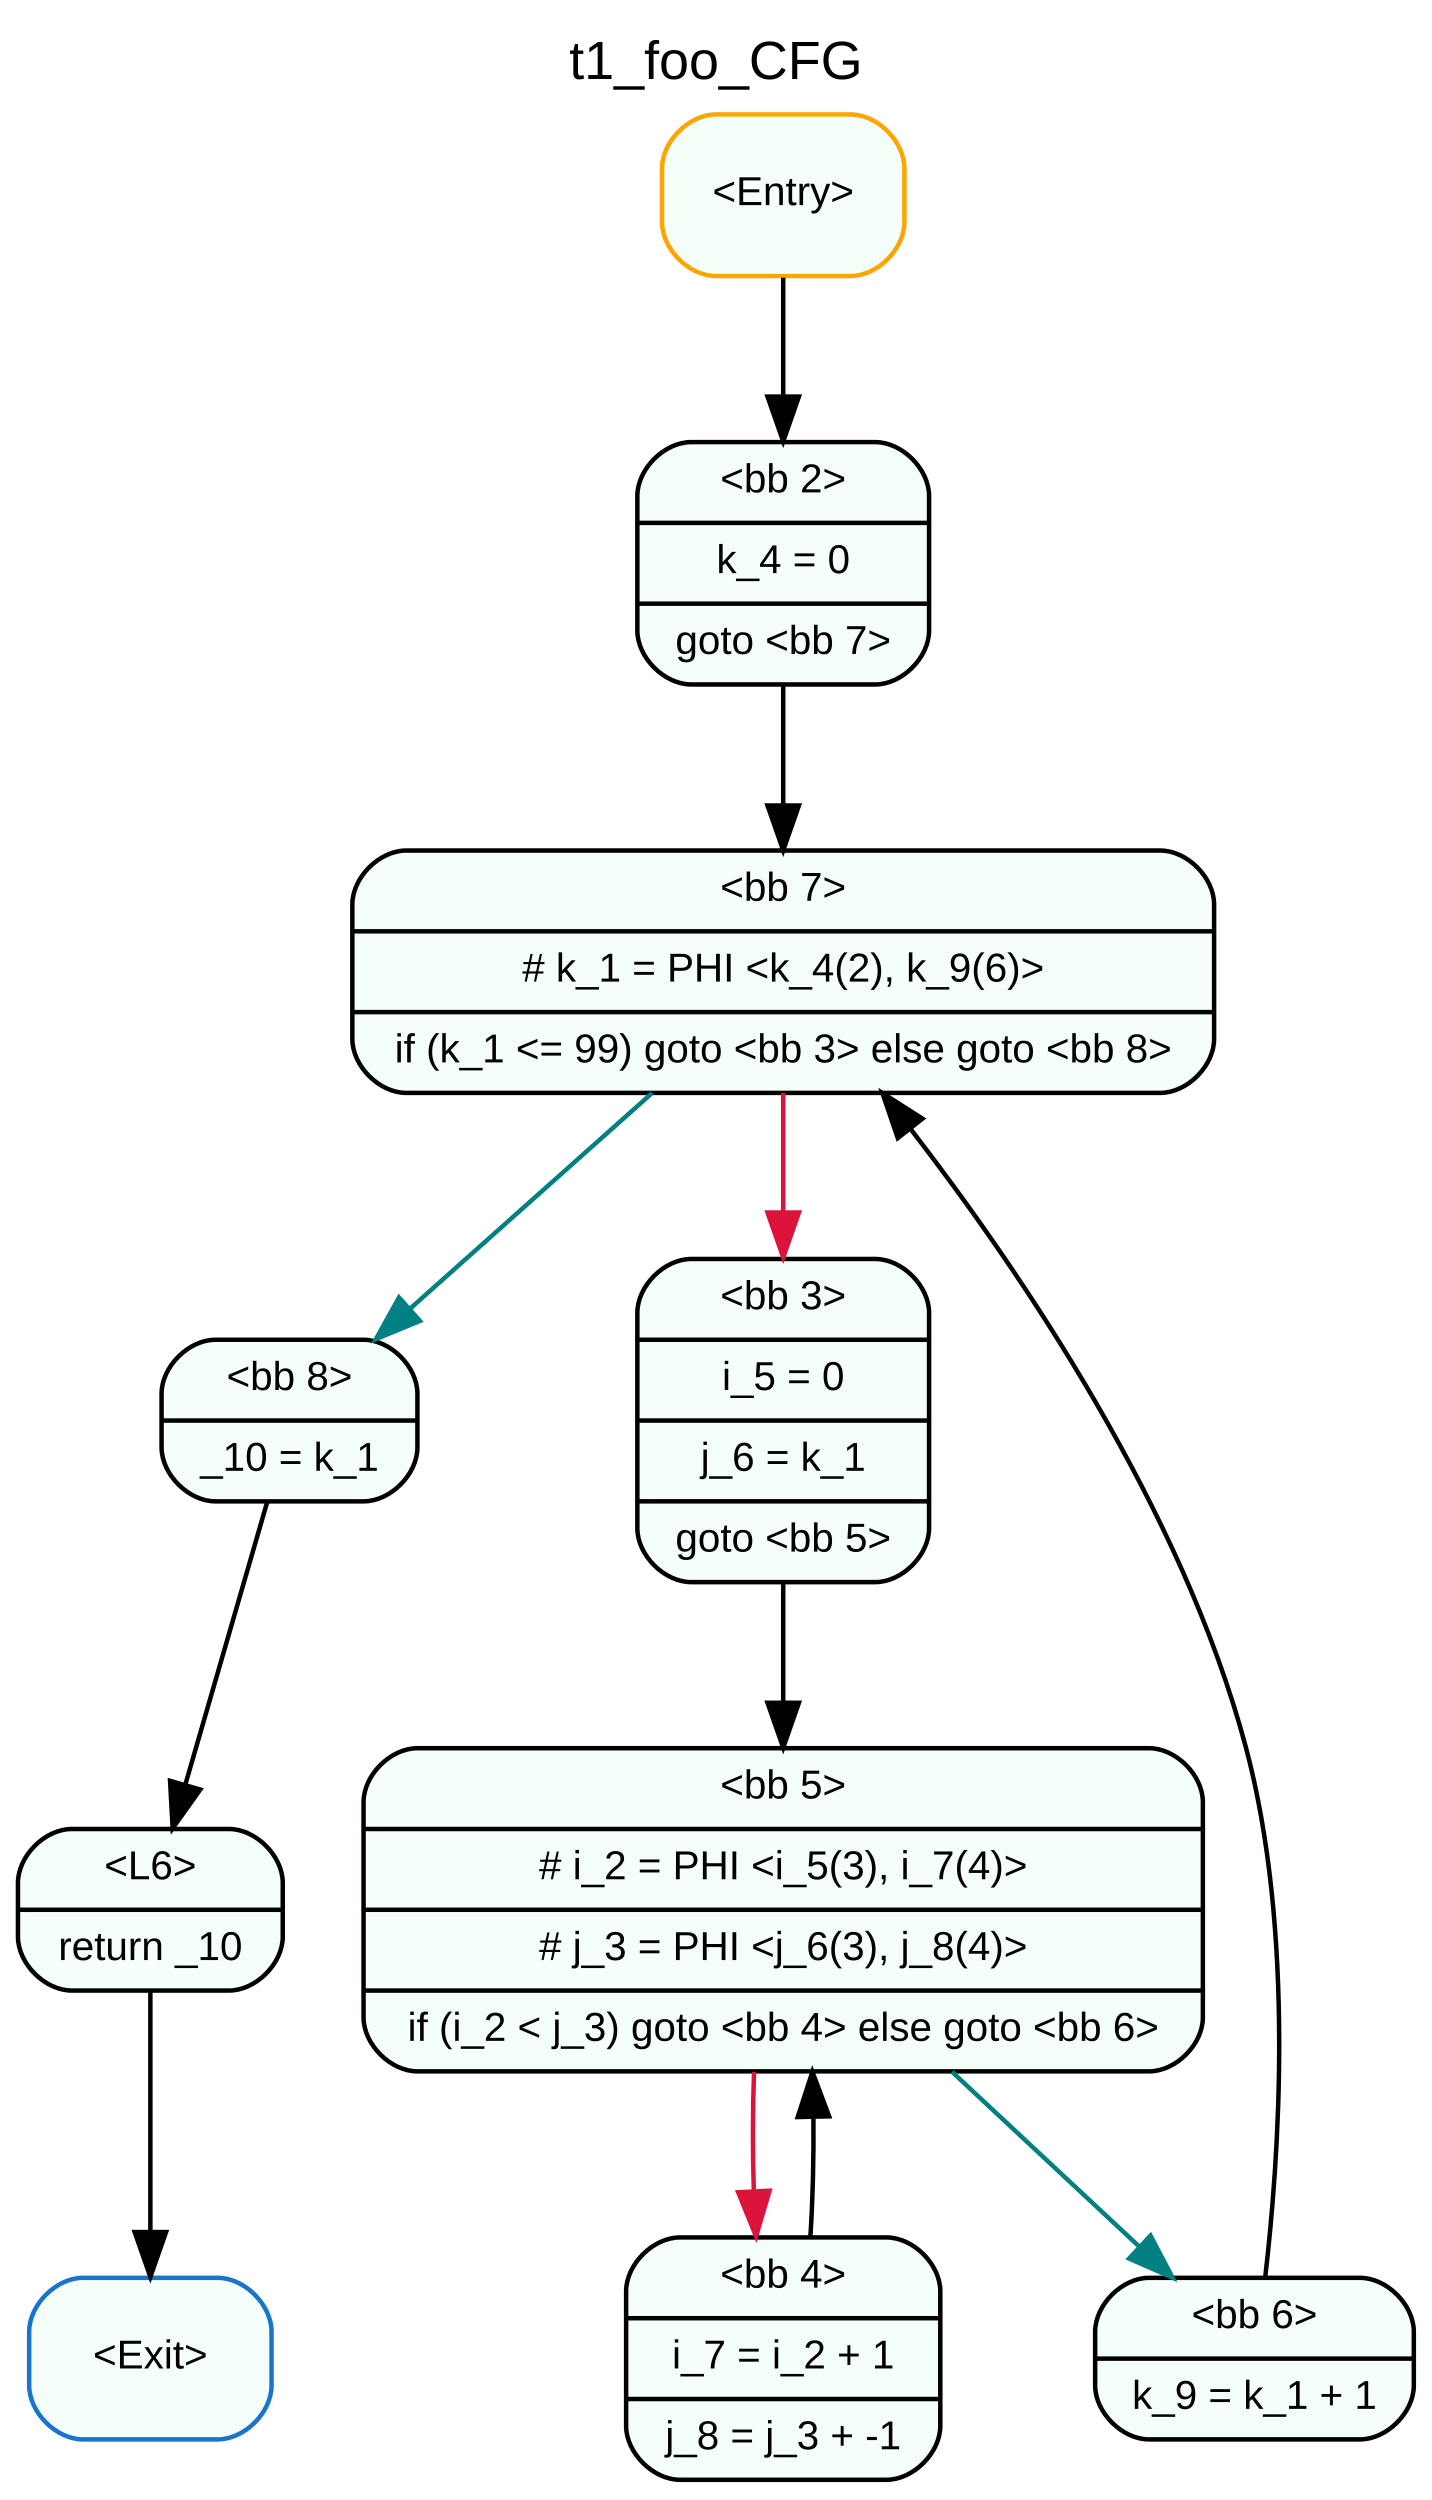
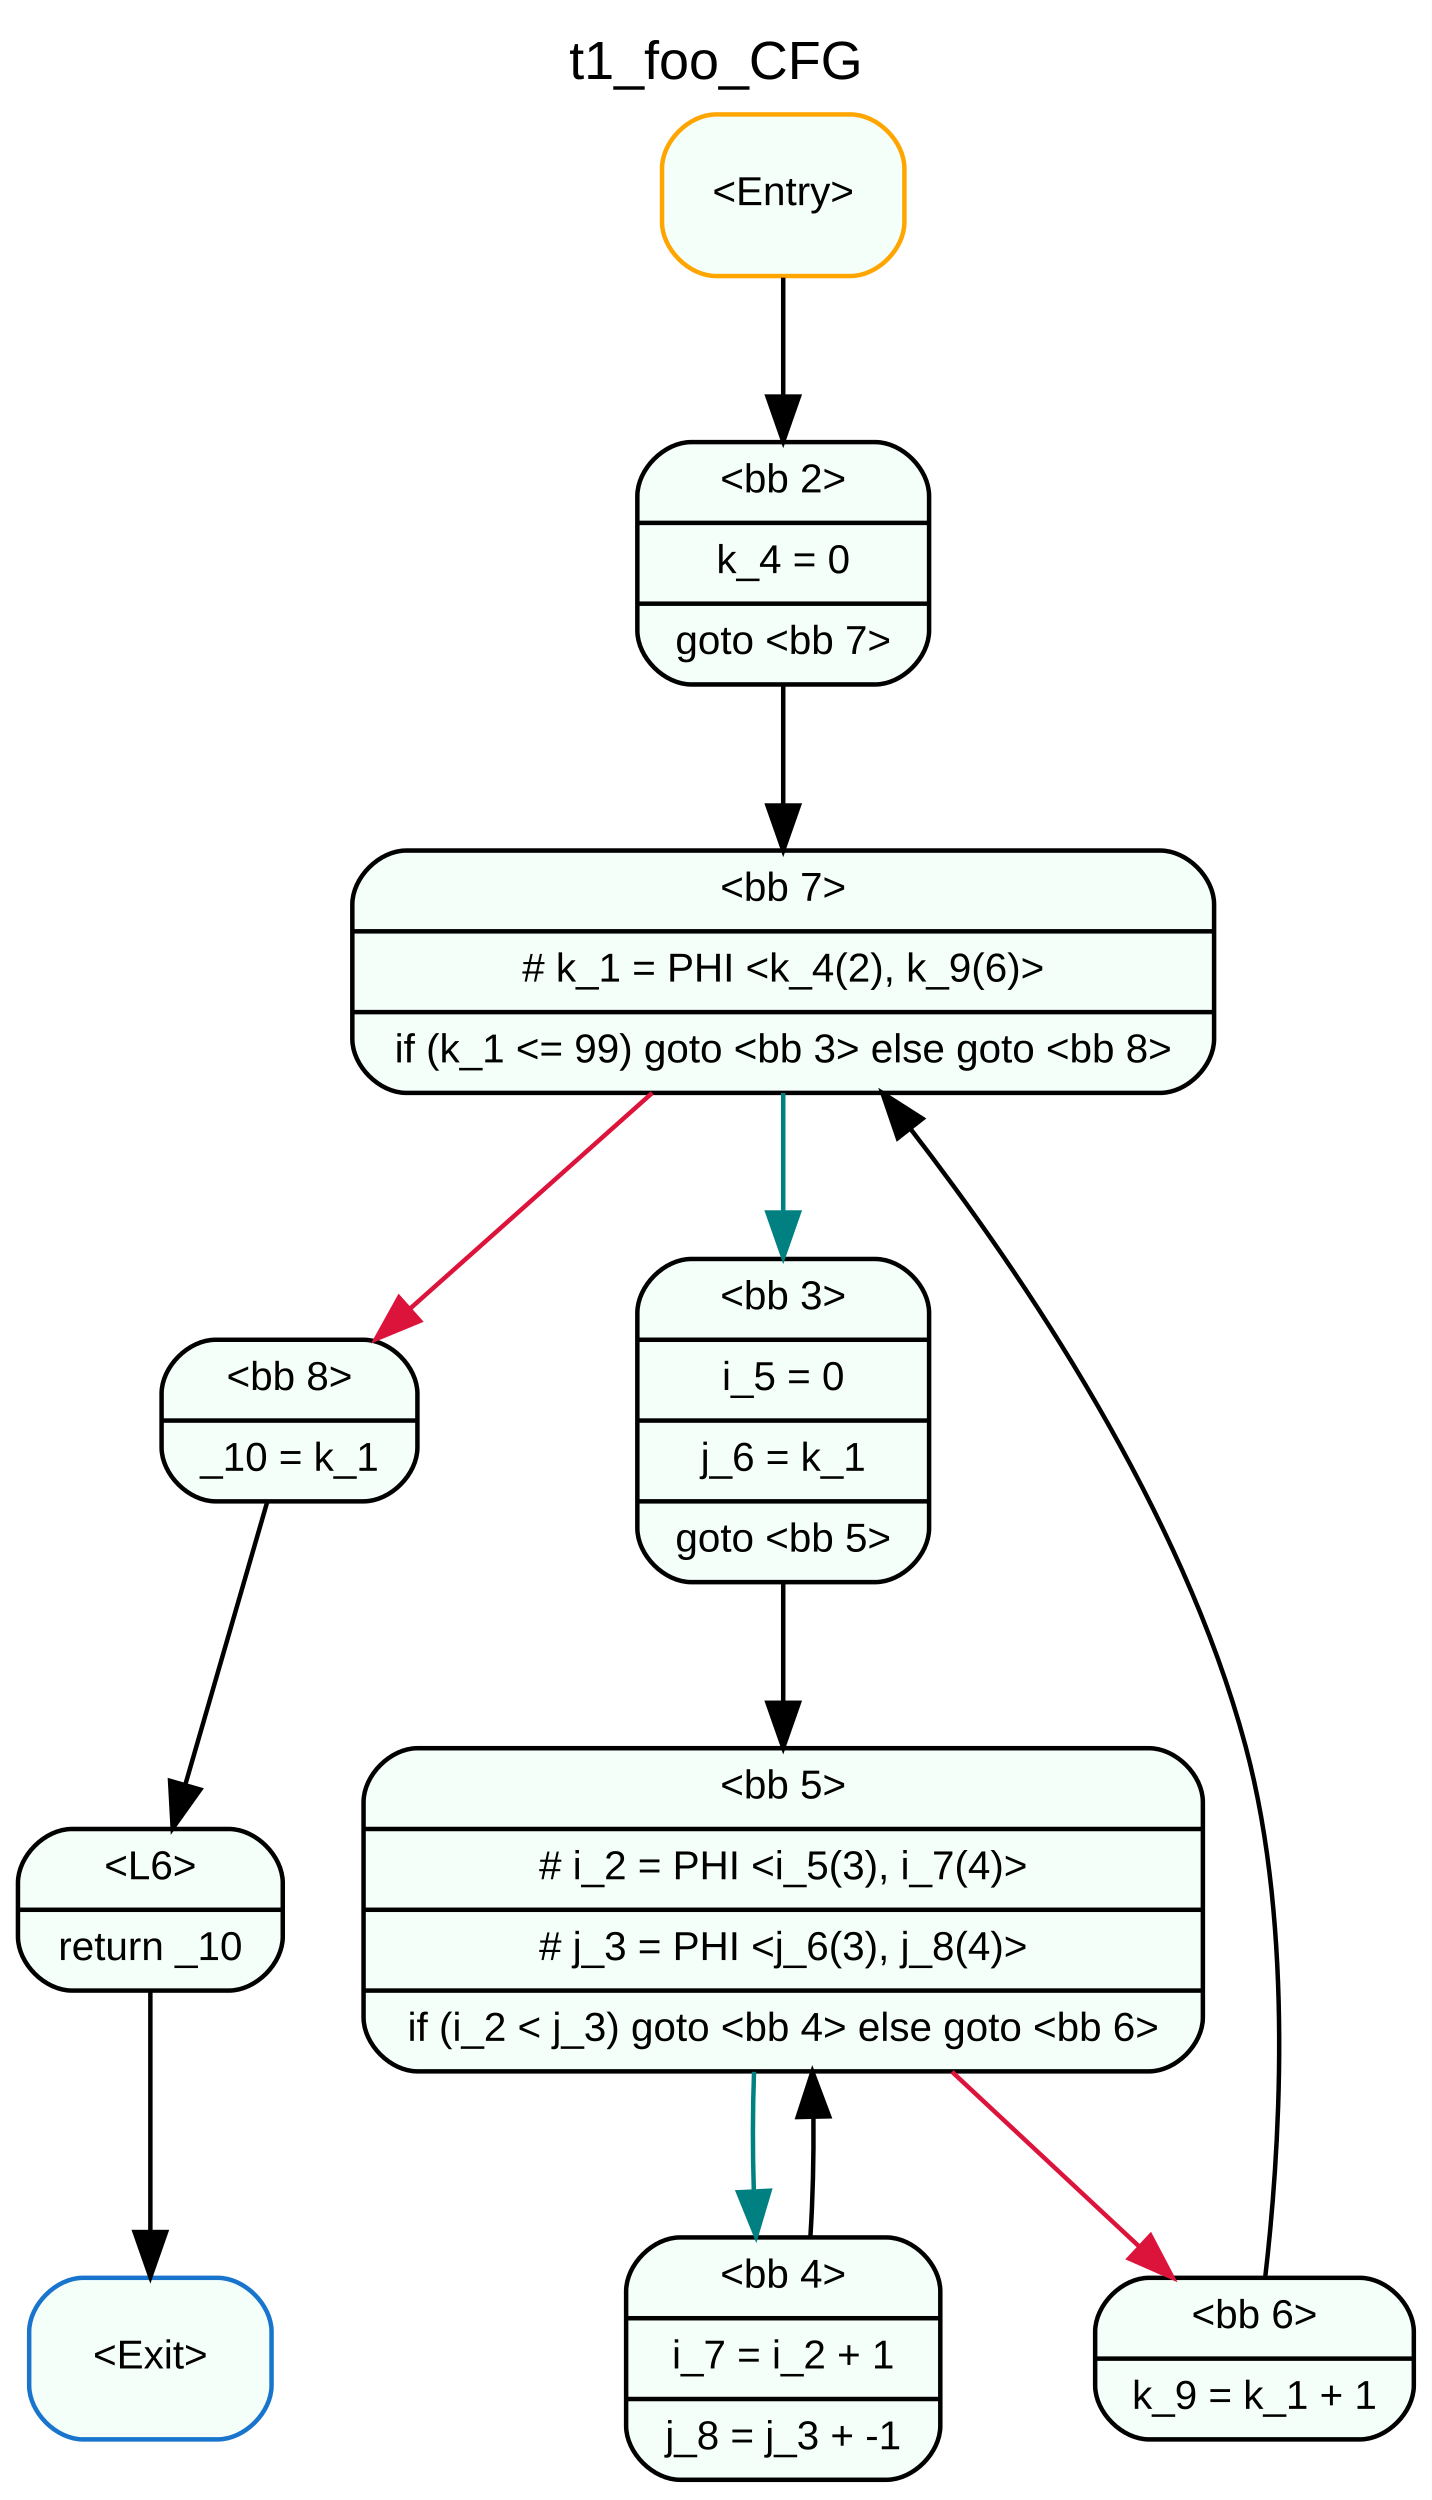
<svg xmlns="http://www.w3.org/2000/svg" width="319pt" height="557pt" viewBox="0.00 0.00 319.00 557.00">
  <g id="graph0" class="graph" transform="scale(1 1) rotate(0) translate(4 553)">
    <polygon fill="white" stroke="none" points="-4,4 -4,-553 315,-553 315,4 -4,4" />
    <text text-anchor="middle" x="155.5" y="-535.4" font-family="Arial" font-size="12.00">t1_foo_CFG</text>
    <g id="node1" class="node">
      <path fill="mintcream" stroke="orange" d="M155.5,-491.5C155.5,-491.5 185.5,-491.5 185.5,-491.5 191.5,-491.5 197.5,-497.5 197.5,-503.5 197.5,-503.5 197.5,-515.5 197.5,-515.5 197.5,-521.5 191.5,-527.5 185.5,-527.5 185.5,-527.5 155.5,-527.5 155.5,-527.5 149.5,-527.5 143.5,-521.5 143.5,-515.5 143.5,-515.5 143.5,-503.5 143.5,-503.5 143.5,-497.5 149.5,-491.5 155.5,-491.5" />
      <text text-anchor="middle" x="170.5" y="-507.3" font-family="Arial" font-size="9.00">&lt;Entry&gt;</text>
    </g>
    <g id="node2" class="node">
      <path fill="mintcream" stroke="black" d="M150,-400.5C150,-400.5 191,-400.5 191,-400.5 197,-400.5 203,-406.5 203,-412.5 203,-412.5 203,-442.5 203,-442.5 203,-448.5 197,-454.5 191,-454.5 191,-454.5 150,-454.5 150,-454.5 144,-454.5 138,-448.5 138,-442.5 138,-442.5 138,-412.5 138,-412.5 138,-406.5 144,-400.5 150,-400.5" />
      <text text-anchor="middle" x="170.5" y="-443.3" font-family="Arial" font-size="9.00">&lt;bb 2&gt;</text>
      <polyline fill="none" stroke="black" points="138,-436.5 203,-436.5 " />
      <text text-anchor="middle" x="170.5" y="-425.3" font-family="Arial" font-size="9.00">k_4 = 0</text>
      <polyline fill="none" stroke="black" points="138,-418.5 203,-418.5 " />
      <text text-anchor="middle" x="170.5" y="-407.3" font-family="Arial" font-size="9.00">goto &lt;bb 7&gt;</text>
    </g>
    <g id="edge1" class="edge">
      <path fill="none" stroke="black" d="M170.5,-491.141C170.5,-483.395 170.5,-473.96 170.5,-464.787" />
      <polygon fill="black" stroke="black" points="174,-464.647 170.5,-454.647 167,-464.647 174,-464.647" />
    </g>
    <g id="node3" class="node">
      <path fill="mintcream" stroke="black" d="M86.5,-309.5C86.5,-309.5 254.5,-309.5 254.5,-309.5 260.5,-309.5 266.5,-315.5 266.5,-321.5 266.5,-321.5 266.5,-351.5 266.5,-351.5 266.5,-357.5 260.5,-363.5 254.5,-363.5 254.5,-363.5 86.5,-363.5 86.5,-363.5 80.5,-363.5 74.5,-357.5 74.5,-351.5 74.5,-351.5 74.5,-321.5 74.5,-321.5 74.5,-315.5 80.5,-309.5 86.5,-309.5" />
      <text text-anchor="middle" x="170.5" y="-352.3" font-family="Arial" font-size="9.00">&lt;bb 7&gt;</text>
      <polyline fill="none" stroke="black" points="74.5,-345.5 266.5,-345.5 " />
      <text text-anchor="middle" x="170.5" y="-334.3" font-family="Arial" font-size="9.00"># k_1 = PHI &lt;k_4(2), k_9(6)&gt;</text>
      <polyline fill="none" stroke="black" points="74.5,-327.5 266.5,-327.5 " />
      <text text-anchor="middle" x="170.5" y="-316.3" font-family="Arial" font-size="9.00">if (k_1 &lt;= 99) goto &lt;bb 3&gt; else goto &lt;bb 8&gt;</text>
    </g>
    <g id="edge2" class="edge">
      <path fill="none" stroke="black" d="M170.5,-400.278C170.5,-391.949 170.5,-382.586 170.5,-373.684" />
      <polygon fill="black" stroke="black" points="174,-373.534 170.5,-363.534 167,-373.534 174,-373.534" />
    </g>
    <g id="node4" class="node">
      <path fill="mintcream" stroke="black" d="M150,-200.5C150,-200.5 191,-200.5 191,-200.5 197,-200.5 203,-206.5 203,-212.5 203,-212.5 203,-260.5 203,-260.5 203,-266.5 197,-272.5 191,-272.5 191,-272.5 150,-272.5 150,-272.5 144,-272.5 138,-266.5 138,-260.5 138,-260.5 138,-212.5 138,-212.5 138,-206.5 144,-200.5 150,-200.5" />
      <text text-anchor="middle" x="170.5" y="-261.3" font-family="Arial" font-size="9.00">&lt;bb 3&gt;</text>
      <polyline fill="none" stroke="black" points="138,-254.5 203,-254.5 " />
      <text text-anchor="middle" x="170.5" y="-243.3" font-family="Arial" font-size="9.00">i_5 = 0</text>
      <polyline fill="none" stroke="black" points="138,-236.5 203,-236.5 " />
      <text text-anchor="middle" x="170.5" y="-225.3" font-family="Arial" font-size="9.00">j_6 = k_1</text>
      <polyline fill="none" stroke="black" points="138,-218.5 203,-218.5 " />
      <text text-anchor="middle" x="170.5" y="-207.3" font-family="Arial" font-size="9.00">goto &lt;bb 5&gt;</text>
    </g>
    <g id="edge3" class="edge">
-       <path fill="none" stroke="crimson" d="M170.5,-309.495C170.5,-301.338 170.5,-292.08 170.5,-282.985" />
-       <polygon fill="crimson" stroke="crimson" points="174,-282.853 170.5,-272.853 167,-282.853 174,-282.853" />
+       <path fill="none" stroke="teal" d="M170.5,-309.495C170.5,-301.338 170.5,-292.08 170.5,-282.985" />
+       <polygon fill="teal" stroke="teal" points="174,-282.853 170.5,-272.853 167,-282.853 174,-282.853" />
    </g>
    <g id="node8" class="node">
      <path fill="mintcream" stroke="black" d="M44,-218.5C44,-218.5 77,-218.5 77,-218.5 83,-218.5 89,-224.5 89,-230.5 89,-230.5 89,-242.5 89,-242.5 89,-248.5 83,-254.5 77,-254.5 77,-254.5 44,-254.5 44,-254.5 38,-254.5 32,-248.5 32,-242.5 32,-242.5 32,-230.5 32,-230.5 32,-224.5 38,-218.5 44,-218.5" />
      <text text-anchor="middle" x="60.5" y="-243.3" font-family="Arial" font-size="9.00">&lt;bb 8&gt;</text>
      <polyline fill="none" stroke="black" points="32,-236.5 89,-236.5 " />
      <text text-anchor="middle" x="60.5" y="-225.3" font-family="Arial" font-size="9.00">_10 = k_1</text>
    </g>
    <g id="edge9" class="edge">
-       <path fill="none" stroke="teal" d="M141.311,-309.495C124.573,-294.583 103.711,-275.997 87.377,-261.445" />
-       <polygon fill="teal" stroke="teal" points="89.555,-258.698 79.76,-254.659 84.898,-263.924 89.555,-258.698" />
+       <path fill="none" stroke="crimson" d="M141.311,-309.495C124.573,-294.583 103.711,-275.997 87.377,-261.445" />
+       <polygon fill="crimson" stroke="crimson" points="89.555,-258.698 79.76,-254.659 84.898,-263.924 89.555,-258.698" />
    </g>
    <g id="node5" class="node">
      <path fill="mintcream" stroke="black" d="M89,-91.5C89,-91.5 252,-91.5 252,-91.5 258,-91.5 264,-97.5 264,-103.5 264,-103.5 264,-151.5 264,-151.5 264,-157.5 258,-163.5 252,-163.5 252,-163.5 89,-163.5 89,-163.5 83,-163.5 77,-157.5 77,-151.5 77,-151.5 77,-103.5 77,-103.5 77,-97.5 83,-91.5 89,-91.5" />
      <text text-anchor="middle" x="170.5" y="-152.3" font-family="Arial" font-size="9.00">&lt;bb 5&gt;</text>
      <polyline fill="none" stroke="black" points="77,-145.5 264,-145.5 " />
      <text text-anchor="middle" x="170.5" y="-134.3" font-family="Arial" font-size="9.00"># i_2 = PHI &lt;i_5(3), i_7(4)&gt;</text>
      <polyline fill="none" stroke="black" points="77,-127.5 264,-127.5 " />
      <text text-anchor="middle" x="170.5" y="-116.3" font-family="Arial" font-size="9.00"># j_3 = PHI &lt;j_6(3), j_8(4)&gt;</text>
      <polyline fill="none" stroke="black" points="77,-109.5 264,-109.5 " />
      <text text-anchor="middle" x="170.5" y="-98.3" font-family="Arial" font-size="9.00">if (i_2 &lt; j_3) goto &lt;bb 4&gt; else goto &lt;bb 6&gt;</text>
    </g>
    <g id="edge4" class="edge">
      <path fill="none" stroke="black" d="M170.5,-200.464C170.5,-191.966 170.5,-182.759 170.5,-173.859" />
      <polygon fill="black" stroke="black" points="174,-173.614 170.5,-163.615 167,-173.615 174,-173.614" />
    </g>
    <g id="node6" class="node">
      <path fill="mintcream" stroke="black" d="M147.5,-0.5C147.5,-0.5 193.5,-0.5 193.5,-0.5 199.5,-0.5 205.5,-6.5 205.5,-12.5 205.5,-12.5 205.5,-42.5 205.5,-42.5 205.5,-48.5 199.5,-54.5 193.5,-54.5 193.5,-54.5 147.5,-54.5 147.5,-54.5 141.5,-54.5 135.5,-48.5 135.5,-42.5 135.5,-42.5 135.5,-12.5 135.5,-12.5 135.5,-6.5 141.5,-0.5 147.5,-0.5" />
      <text text-anchor="middle" x="170.5" y="-43.3" font-family="Arial" font-size="9.00">&lt;bb 4&gt;</text>
      <polyline fill="none" stroke="black" points="135.5,-36.5 205.5,-36.5 " />
      <text text-anchor="middle" x="170.5" y="-25.3" font-family="Arial" font-size="9.00">i_7 = i_2 + 1</text>
      <polyline fill="none" stroke="black" points="135.5,-18.5 205.5,-18.5 " />
      <text text-anchor="middle" x="170.5" y="-7.3" font-family="Arial" font-size="9.00">j_8 = j_3 + -1</text>
    </g>
    <g id="edge5" class="edge">
-       <path fill="none" stroke="crimson" d="M163.997,-91.397C163.684,-82.806 163.668,-73.595 163.951,-64.944" />
-       <polygon fill="crimson" stroke="crimson" points="167.457,-64.905 164.443,-54.748 160.465,-64.568 167.457,-64.905" />
+       <path fill="none" stroke="teal" d="M163.997,-91.397C163.684,-82.806 163.668,-73.595 163.951,-64.944" />
+       <polygon fill="teal" stroke="teal" points="167.457,-64.905 164.443,-54.748 160.465,-64.568 167.457,-64.905" />
    </g>
    <g id="node7" class="node">
      <path fill="mintcream" stroke="black" d="M252,-9.5C252,-9.5 299,-9.5 299,-9.5 305,-9.5 311,-15.5 311,-21.5 311,-21.5 311,-33.5 311,-33.5 311,-39.5 305,-45.5 299,-45.5 299,-45.5 252,-45.5 252,-45.5 246,-45.5 240,-39.5 240,-33.5 240,-33.5 240,-21.5 240,-21.5 240,-15.5 246,-9.5 252,-9.5" />
      <text text-anchor="middle" x="275.5" y="-34.3" font-family="Arial" font-size="9.00">&lt;bb 6&gt;</text>
      <polyline fill="none" stroke="black" points="240,-27.5 311,-27.5 " />
      <text text-anchor="middle" x="275.5" y="-16.3" font-family="Arial" font-size="9.00">k_9 = k_1 + 1</text>
    </g>
    <g id="edge7" class="edge">
-       <path fill="none" stroke="teal" d="M208.111,-91.397C221.95,-78.48 237.295,-64.158 249.841,-52.448" />
-       <polygon fill="teal" stroke="teal" points="252.331,-54.912 257.254,-45.53 247.555,-49.795 252.331,-54.912" />
+       <path fill="none" stroke="crimson" d="M208.111,-91.397C221.95,-78.48 237.295,-64.158 249.841,-52.448" />
+       <polygon fill="crimson" stroke="crimson" points="252.331,-54.912 257.254,-45.53 247.555,-49.795 252.331,-54.912" />
    </g>
    <g id="edge6" class="edge">
      <path fill="none" stroke="black" d="M176.557,-54.748C177.093,-62.925 177.318,-72.188 177.232,-81.276" />
      <polygon fill="black" stroke="black" points="173.73,-81.32 177.003,-91.397 180.729,-81.478 173.73,-81.32" />
    </g>
    <g id="edge8" class="edge">
      <path fill="none" stroke="black" d="M277.88,-45.555C280.934,-71.607 284.611,-122.648 273.5,-164 259.418,-216.412 224.152,-268.736 198.81,-301.553" />
      <polygon fill="black" stroke="black" points="196.021,-299.437 192.6,-309.464 201.528,-303.76 196.021,-299.437" />
    </g>
    <g id="node9" class="node">
      <path fill="mintcream" stroke="black" d="M12,-109.5C12,-109.5 47,-109.5 47,-109.5 53,-109.5 59,-115.5 59,-121.5 59,-121.5 59,-133.5 59,-133.5 59,-139.5 53,-145.5 47,-145.5 47,-145.5 12,-145.5 12,-145.5 6,-145.5 0,-139.5 0,-133.5 0,-133.5 0,-121.5 0,-121.5 0,-115.5 6,-109.5 12,-109.5" />
      <text text-anchor="middle" x="29.5" y="-134.3" font-family="Arial" font-size="9.00">&lt;L6&gt;</text>
      <polyline fill="none" stroke="black" points="0,-127.5 59,-127.5 " />
      <text text-anchor="middle" x="29.5" y="-116.3" font-family="Arial" font-size="9.00">return _10</text>
    </g>
    <g id="edge10" class="edge">
      <path fill="none" stroke="black" d="M55.519,-218.309C50.593,-201.305 42.983,-175.037 37.263,-155.294" />
      <polygon fill="black" stroke="black" points="40.613,-154.28 34.468,-145.649 33.889,-156.228 40.613,-154.28" />
    </g>
    <g id="node10" class="node">
      <path fill="mintcream" stroke="#1874cd" d="M14.5,-9.5C14.5,-9.5 44.5,-9.5 44.5,-9.5 50.5,-9.5 56.5,-15.5 56.5,-21.5 56.5,-21.5 56.5,-33.5 56.5,-33.5 56.5,-39.5 50.5,-45.5 44.5,-45.5 44.5,-45.5 14.5,-45.5 14.5,-45.5 8.5,-45.5 2.5,-39.5 2.5,-33.5 2.5,-33.5 2.5,-21.5 2.5,-21.5 2.5,-15.5 8.5,-9.5 14.5,-9.5" />
      <text text-anchor="middle" x="29.5" y="-25.3" font-family="Arial" font-size="9.00">&lt;Exit&gt;</text>
    </g>
    <g id="edge11" class="edge">
      <path fill="none" stroke="black" d="M29.5,-109.43C29.5,-94.625 29.5,-72.932 29.5,-55.731" />
      <polygon fill="black" stroke="black" points="33,-55.703 29.5,-45.703 26,-55.703 33,-55.703" />
    </g>
  </g>
</svg>
